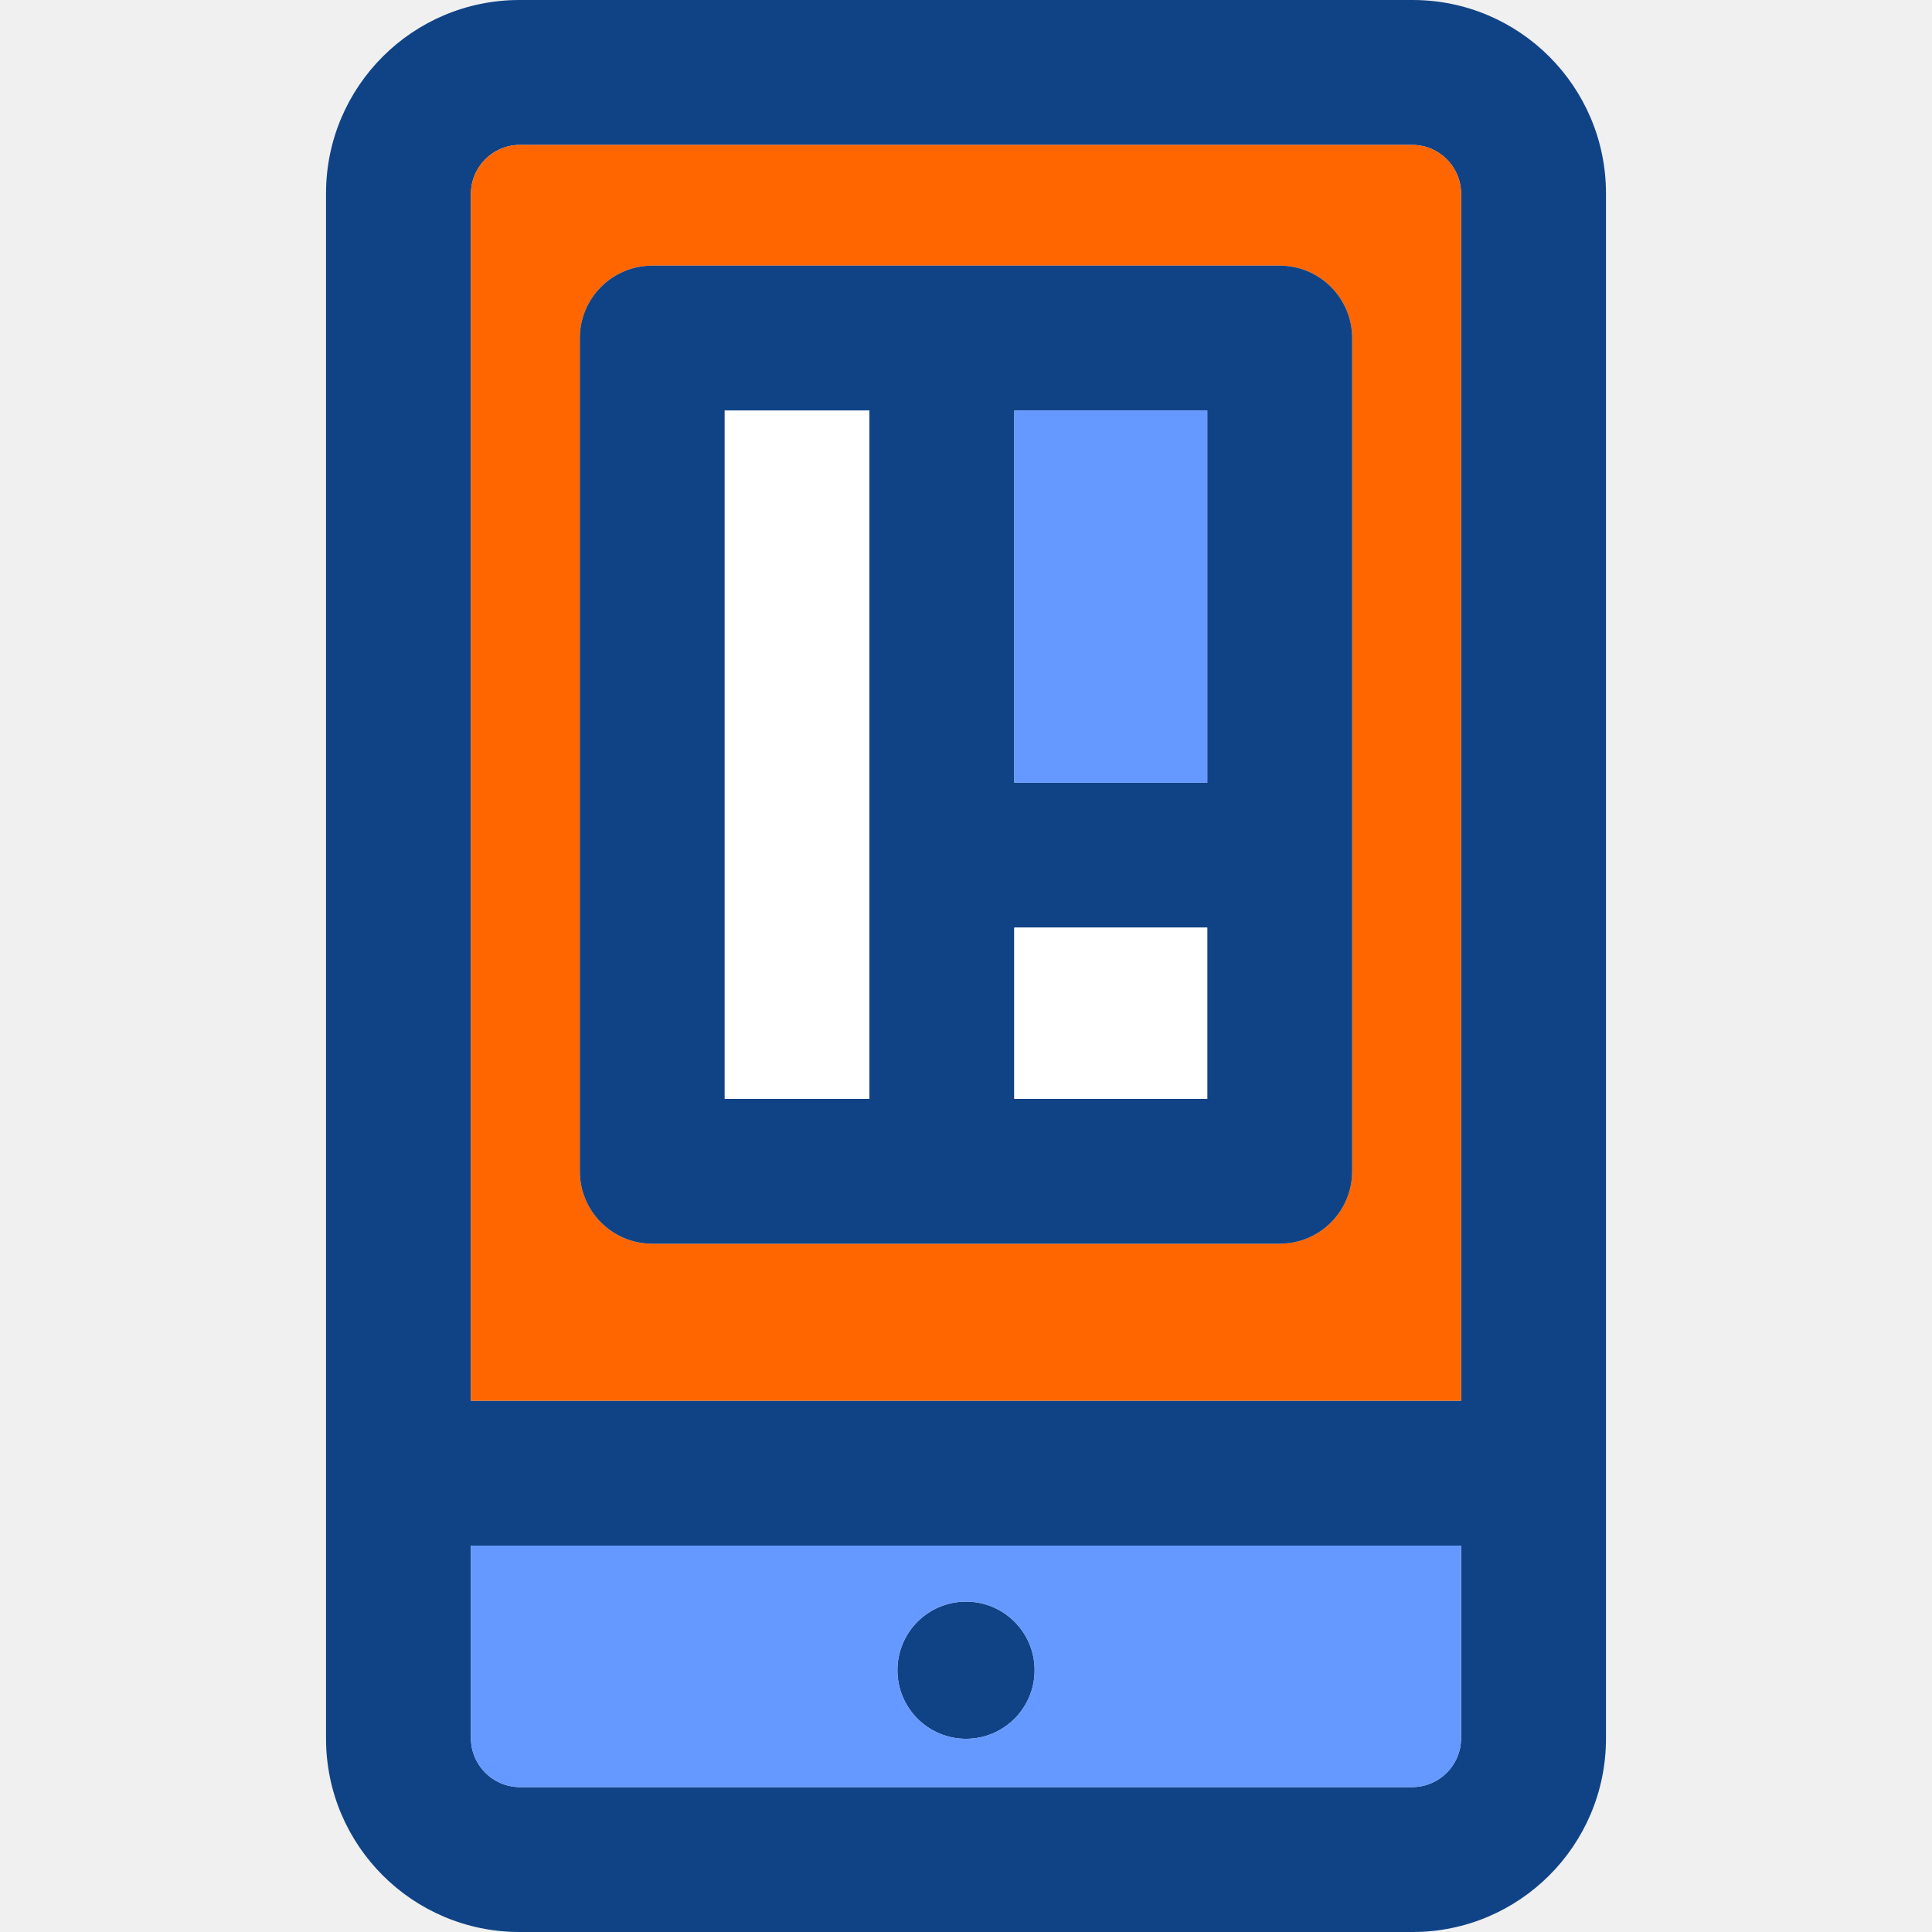
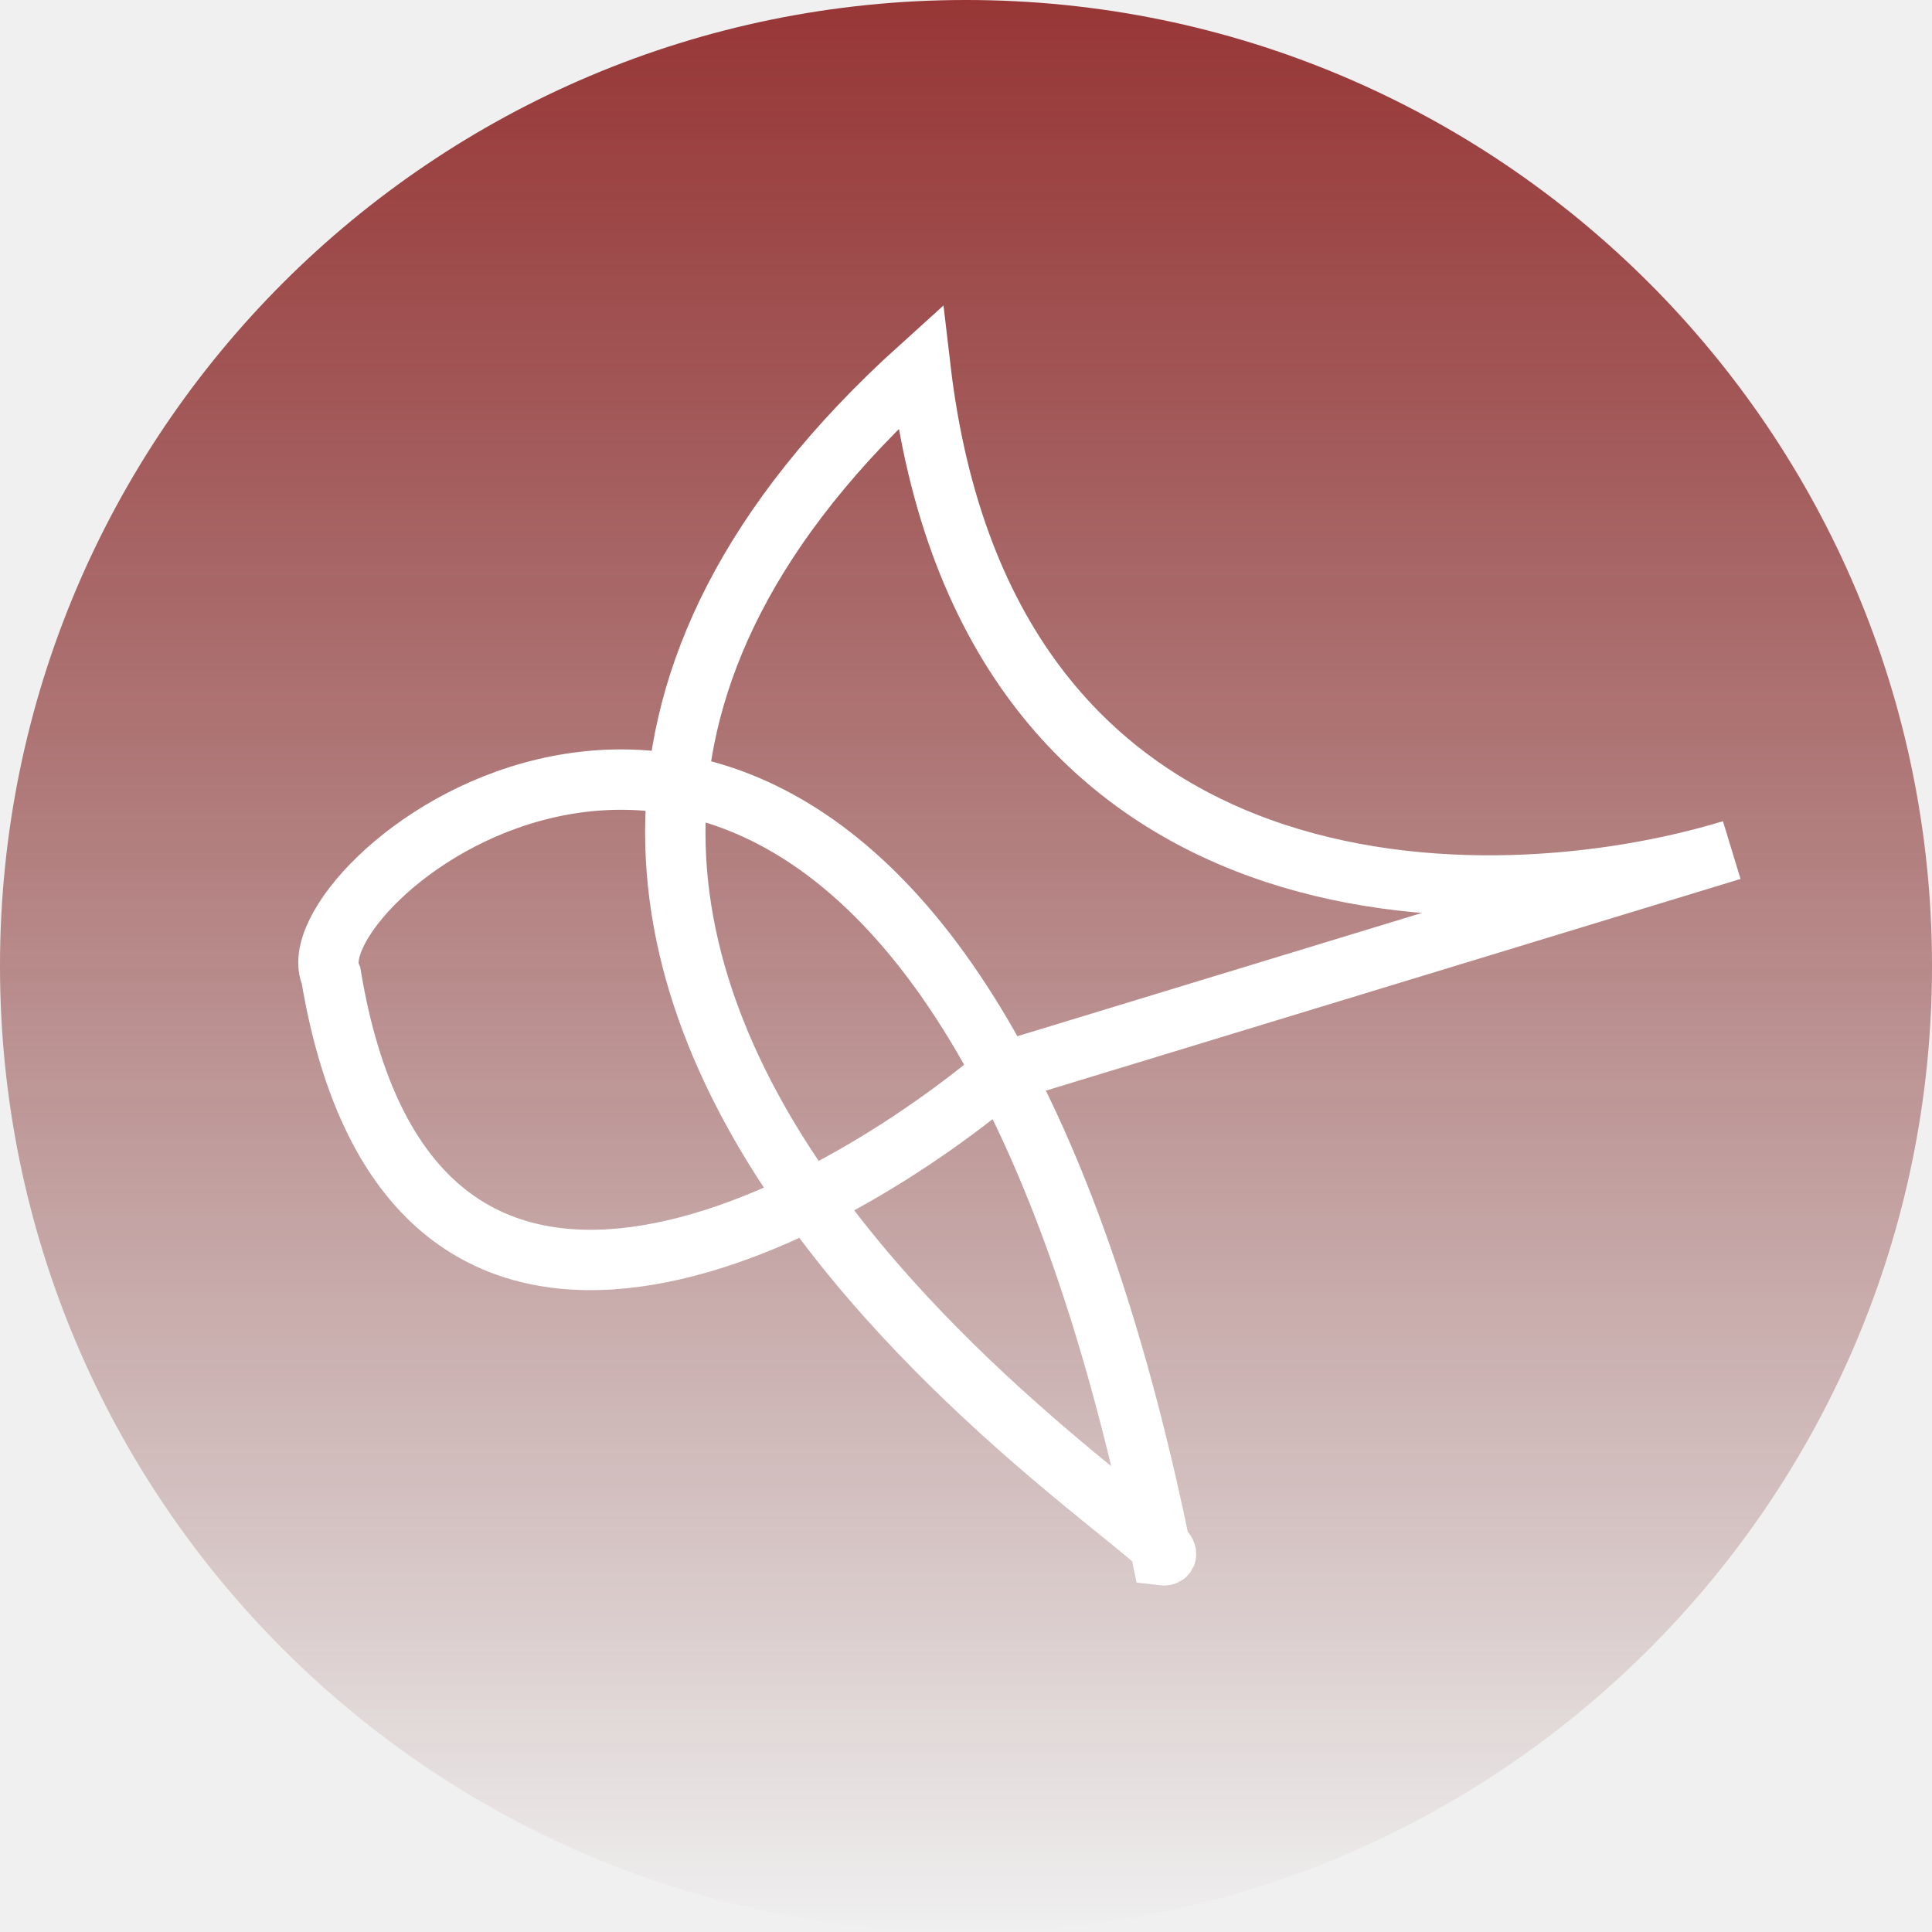
- <svg xmlns="http://www.w3.org/2000/svg" width="32px" height="32px" viewBox="-13.5 0 80 80">
-   <g id="App_design" data-name="App design" transform="translate(-254.07 -70.142)">
-     <g id="Group_6" data-name="Group 6">
-       <g id="Group_5" data-name="Group 5">
-         <g id="Group_4" data-name="Group 4">
-           <g id="Group_3" data-name="Group 3">
-             <path id="Path_4" data-name="Path 4" d="M307.07,78.142v64a8.01,8.01,0,0,1-8,8h-37a8.011,8.011,0,0,1-8-8v-64a8.01,8.01,0,0,1,8-8h37A8.009,8.009,0,0,1,307.07,78.142Zm-6,64v-8h-41v8a2.032,2.032,0,0,0,2,2h37A2.026,2.026,0,0,0,301.07,142.142Zm0-14v-50a2.025,2.025,0,0,0-2-2h-37a2.032,2.032,0,0,0-2,2v50Z" fill="#104386" />
-             <path id="Path_5" data-name="Path 5" d="M301.07,78.142v50h-41v-50a2.032,2.032,0,0,1,2-2h37A2.025,2.025,0,0,1,301.07,78.142Zm-4.51,40.5v-34.5a3,3,0,0,0-3-3H267.58a3,3,0,0,0-3,3v34.5a3,3,0,0,0,3,3h25.98A3,3,0,0,0,296.56,118.642Z" fill="#f60" />
-             <path id="Path_6" data-name="Path 6" d="M296.56,84.142v34.5a3,3,0,0,1-3,3H267.58a3,3,0,0,1-3-3v-34.5a3,3,0,0,1,3-3h25.98A3,3,0,0,1,296.56,84.142Zm-6,31.5v-7.09h-7.99v7.09Zm0-13.09V87.142h-7.99v15.41Zm-13.99,13.09v-28.5h-5.99v28.5Z" fill="#104386" />
-             <rect id="Rectangle_3" data-name="Rectangle 3" width="7.99" height="7.089" transform="translate(282.57 108.552)" fill="#ffffff" />
-             <rect id="Rectangle_4" data-name="Rectangle 4" width="7.99" height="15.411" transform="translate(282.57 87.142)" fill="#69f" />
-             <path id="Path_7" data-name="Path 7" d="M280.57,136.462a2.84,2.84,0,1,1-2.839,2.84A2.837,2.837,0,0,1,280.57,136.462Z" fill="#104386" />
-             <path id="Path_8" data-name="Path 8" d="M299.07,144.142h-18.5v-2a2.84,2.84,0,0,0,0-5.68v-2.32h20.5v8A2.026,2.026,0,0,1,299.07,144.142Z" fill="#69f" />
-             <path id="Path_9" data-name="Path 9" d="M280.57,144.142h-18.5a2.032,2.032,0,0,1-2-2v-8h20.5v2.32a2.84,2.84,0,0,0,0,5.68Z" fill="#69f" />
-             <rect id="Rectangle_5" data-name="Rectangle 5" width="5.99" height="28.5" transform="translate(270.58 87.142)" fill="#ffffff" />
-           </g>
-         </g>
-       </g>
-     </g>
-   </g>
+ <svg xmlns="http://www.w3.org/2000/svg" width="32" height="32" viewBox="0 0 32 32" fill="none">
+   <circle cx="16" cy="16" r="16" fill="url(#paint0_linear_207_571)" />
+   <path d="M16.607 17.76C17.625 19.68 18.536 22.283 19.243 25.76C20.523 25.92 3.723 16.48 15.243 6.08C16.334 15.424 24.658 15.307 28.683 14.08L16.607 17.76ZM16.607 17.76C11.866 8.815 4.824 14.711 5.483 16.16C6.763 23.84 13.432 20.427 16.607 17.76Z" stroke="white" />
+   <defs>
+     <linearGradient id="paint0_linear_207_571" x1="16" y1="0" x2="16" y2="32" gradientUnits="userSpaceOnUse">
+       <stop stop-color="#983636" />
+       <stop offset="1" stop-color="#671313" stop-opacity="0" />
+     </linearGradient>
+   </defs>
</svg>
